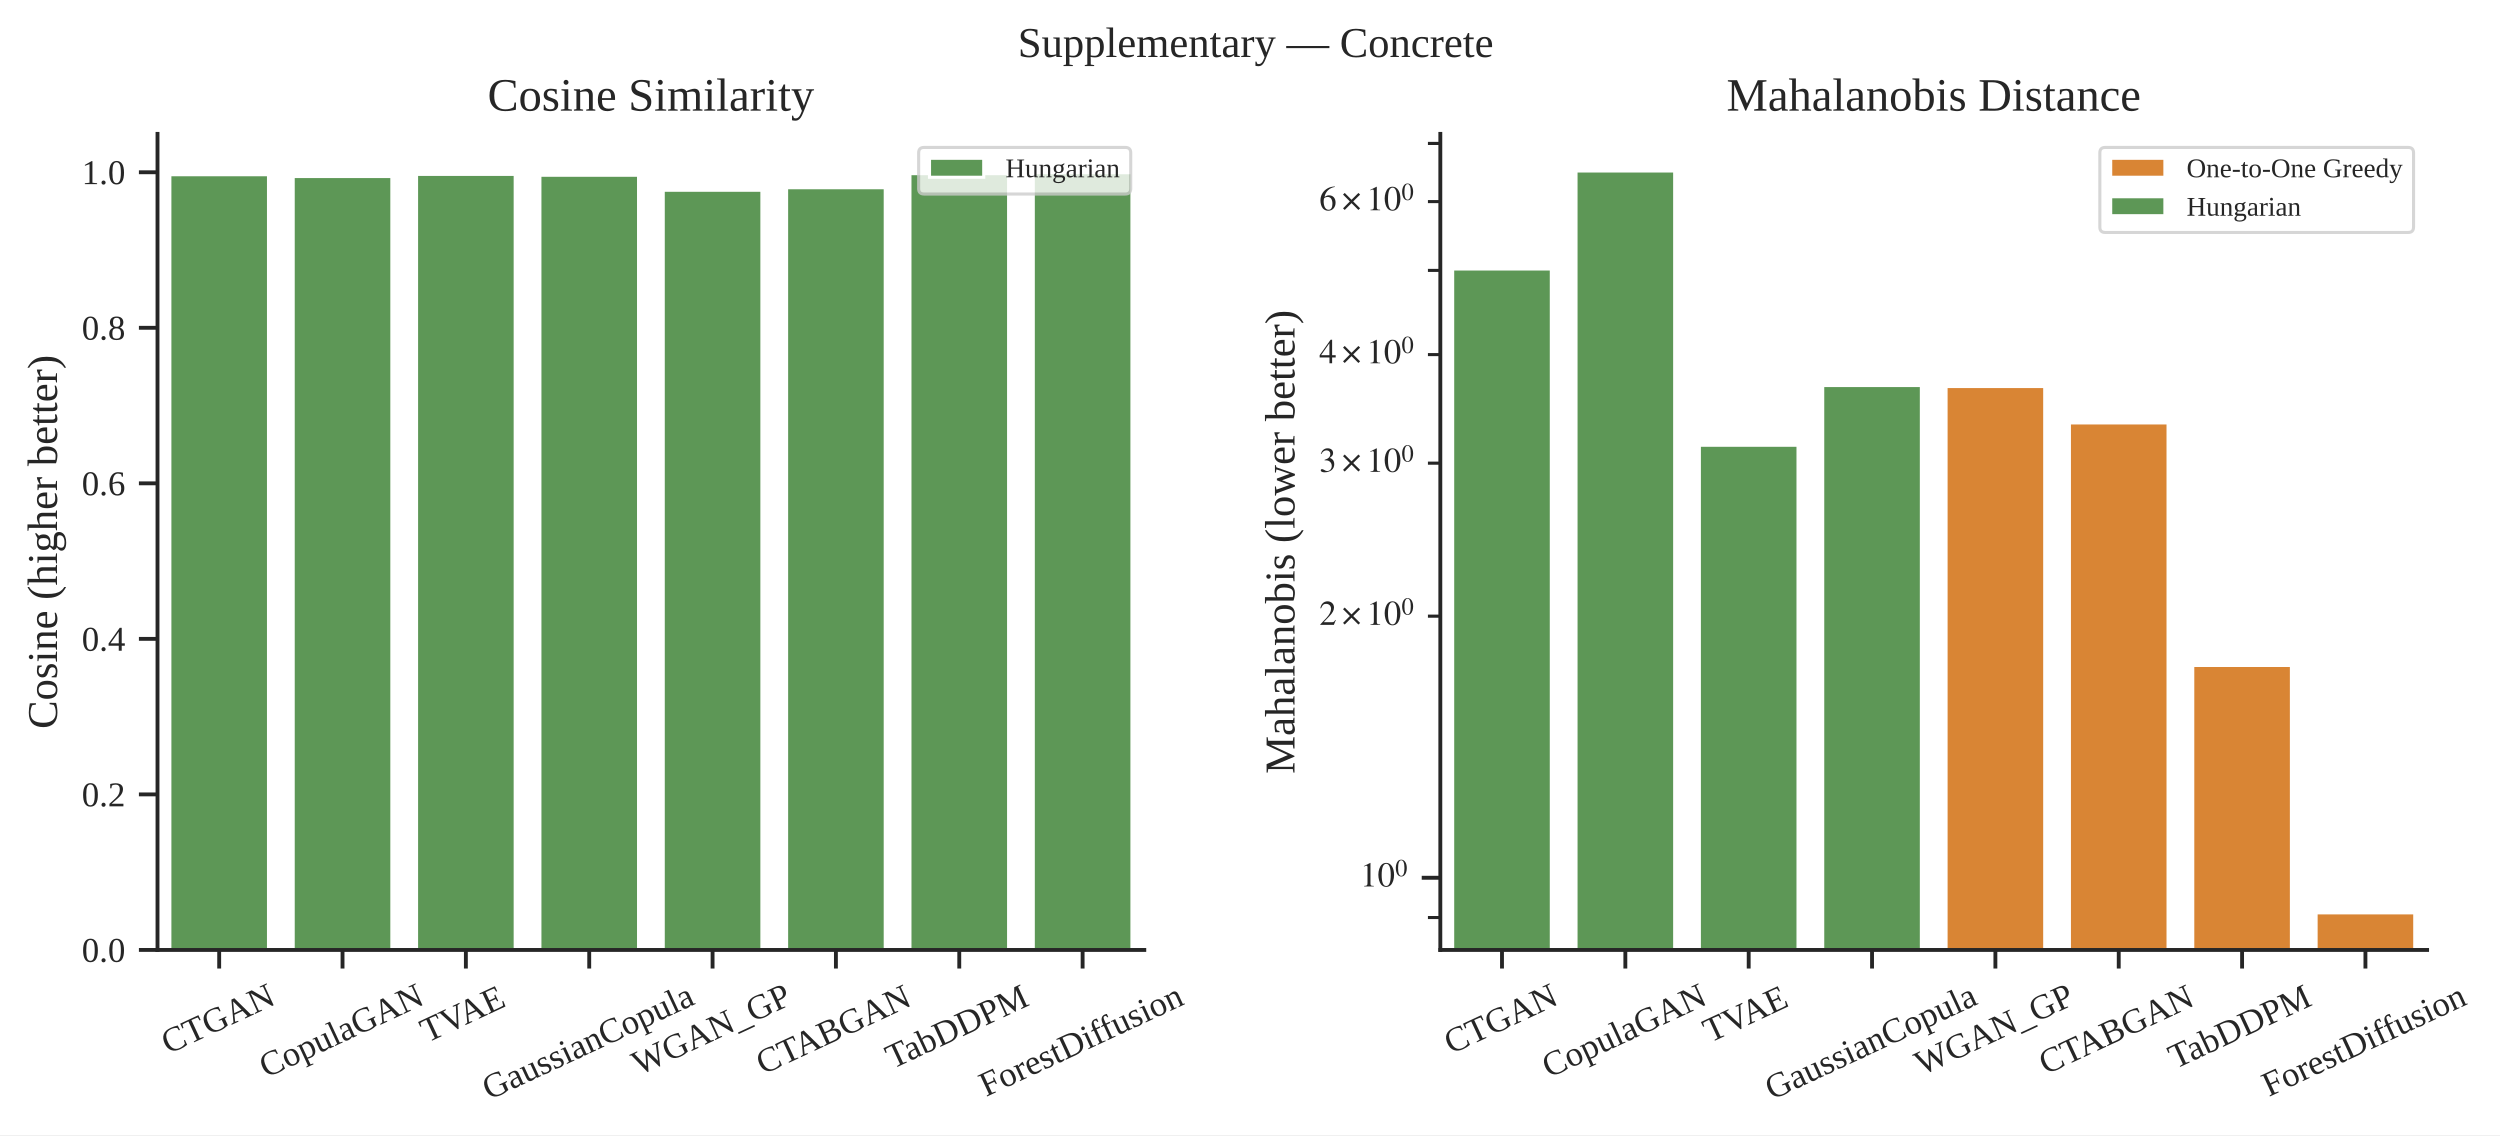
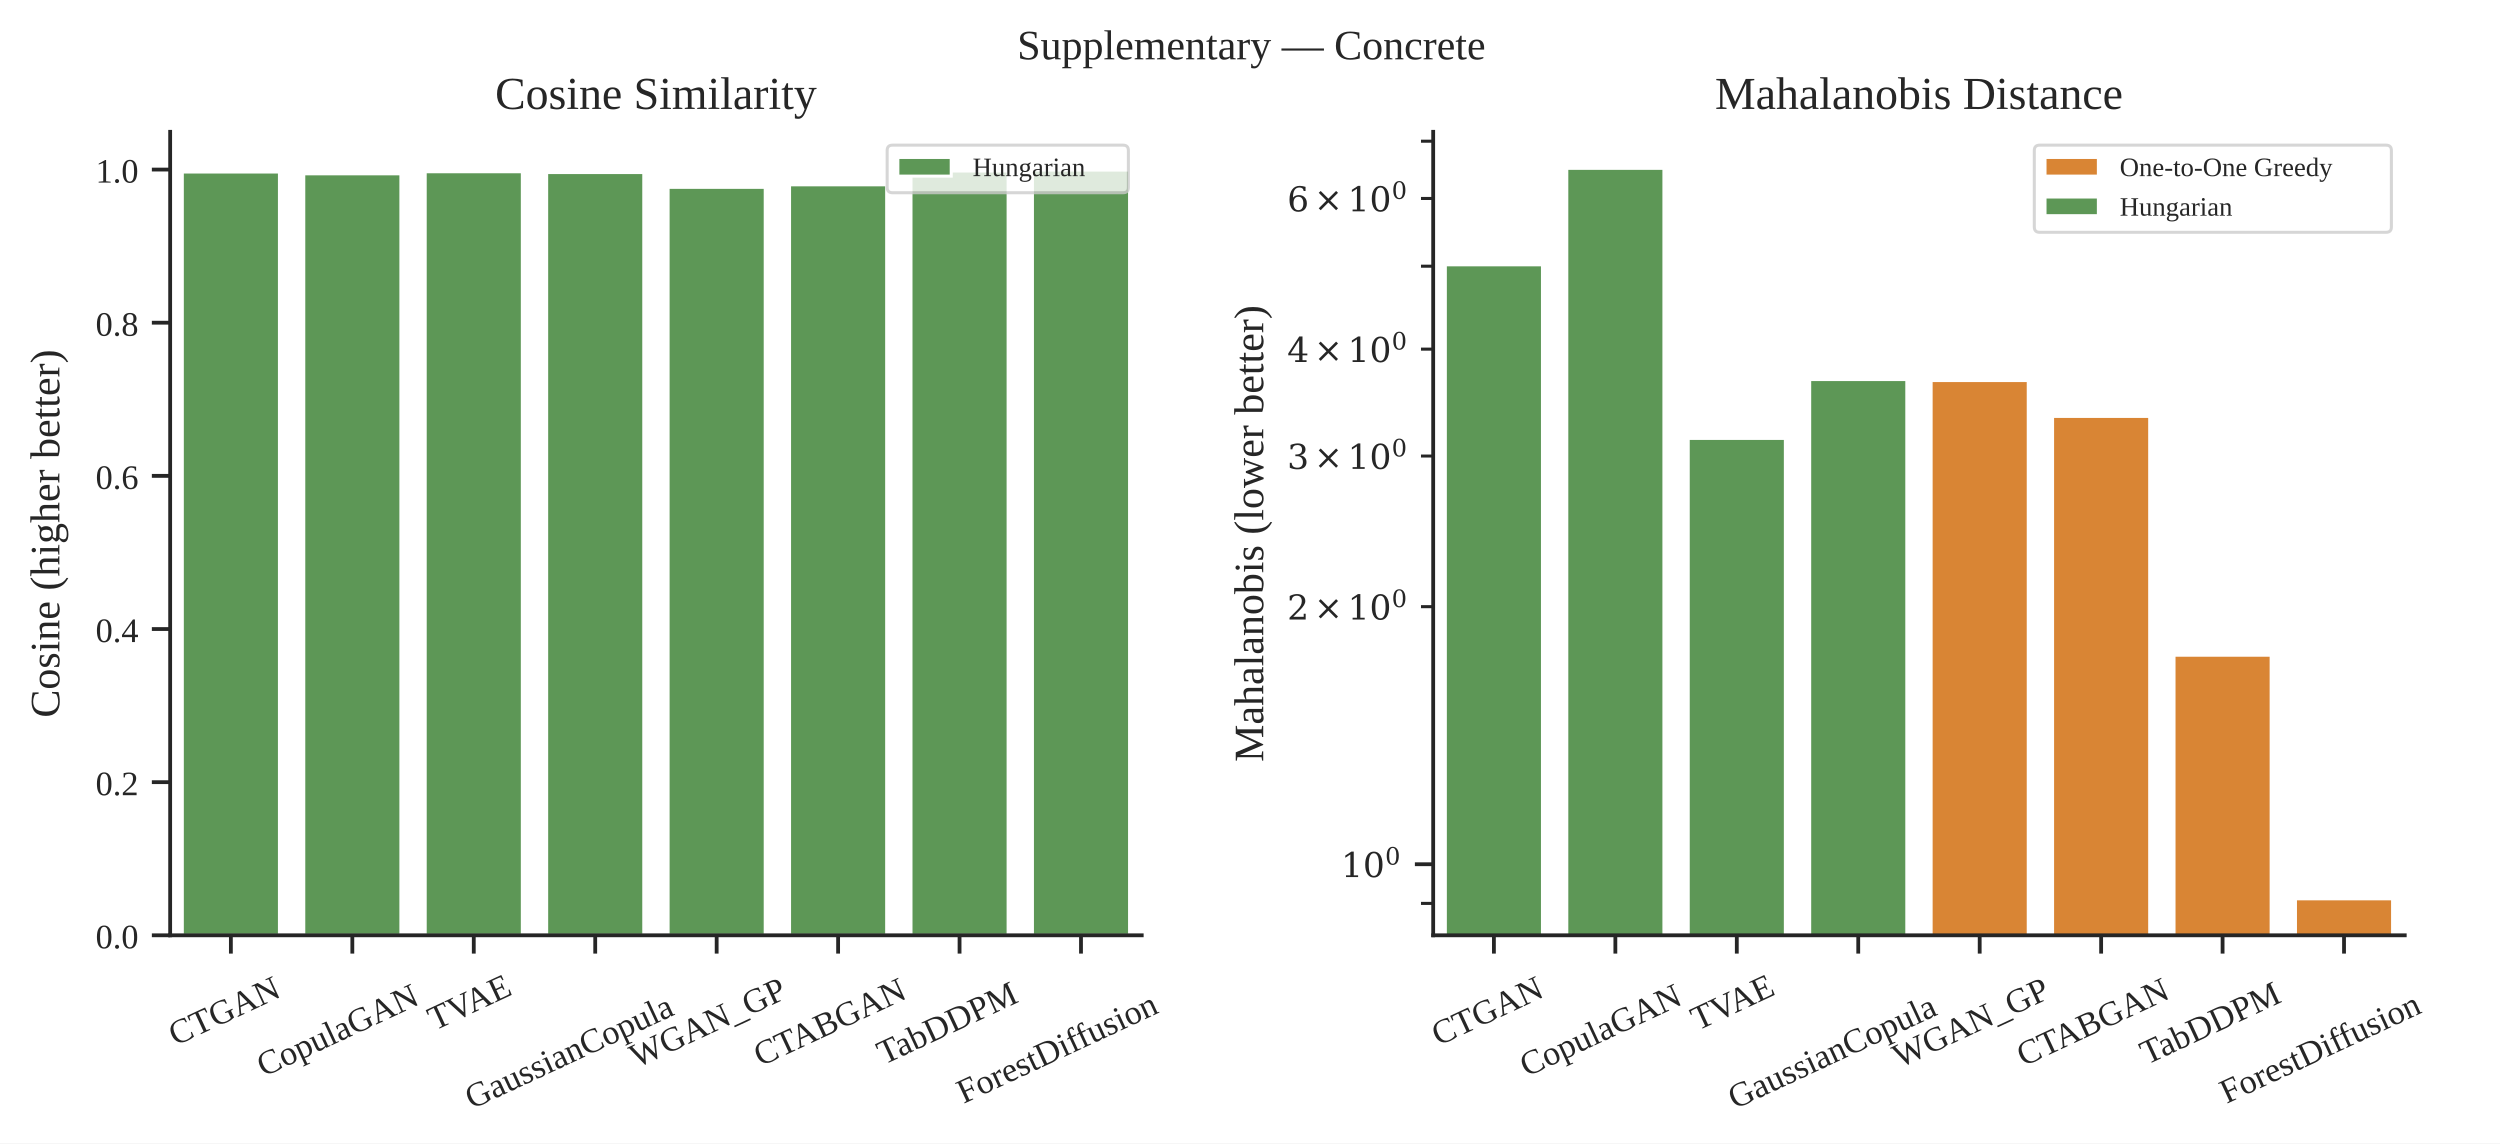
- <svg xmlns="http://www.w3.org/2000/svg" xmlns:xlink="http://www.w3.org/1999/xlink" width="645.379pt" height="293.007pt" viewBox="0 0 645.379 293.007" version="1.1">
+ <svg xmlns="http://www.w3.org/2000/svg" xmlns:xlink="http://www.w3.org/1999/xlink" width="655.49pt" height="299.789pt" viewBox="0 0 655.49 299.789" version="1.1">
  <defs>
    <style type="text/css">*{stroke-linejoin: round; stroke-linecap: butt}</style>
  </defs>
  <g id="figure_1">
    <g id="patch_1">
-       <path d="M 0 293.007  L 645.379 293.007  L 645.379 -0  L 0 -0  z " style="fill: #ffffff" />
+       <path d="M 0 299.789  L 655.49 299.789  L 655.49 0  L 0 0  z " style="fill: #ffffff" />
    </g>
    <g id="axes_1">
      <g id="patch_2">
-         <path d="M 40.66 245.232  L 295.399 245.232  L 295.399 34.56  L 40.66 34.56  z " style="fill: #ffffff" />
+         <path d="M 44.615 245.232  L 299.354 245.232  L 299.354 34.56  L 44.615 34.56  z " style="fill: #ffffff" />
      </g>
      <g id="matplotlib.axis_1">
        <g id="xtick_1">
          <g id="line2d_1">
            <defs>
-               <path id="m597c8a5cd5" d="M 0 0  L 0 4.8  " style="stroke: #262626" />
+               <path id="m0b97b35696" d="M 0 0  L 0 4.8  " style="stroke: #262626" />
            </defs>
            <g>
-               <use xlink:href="#m597c8a5cd5" x="56.582" y="245.232" style="fill: #262626; stroke: #262626" />
+               <use xlink:href="#m0b97b35696" x="60.536" y="245.232" style="fill: #262626; stroke: #262626" />
            </g>
          </g>
          <g id="text_1">
-             <text style="font-size: 9px; font-family: 'Times New Roman', 'Times', 'Nimbus Roman', 'Liberation Serif', 'DejaVu Serif', serif; fill: #262626" transform="translate(43.42141 272.2025) rotate(-25)">CTGAN</text>
+             <text style="font-size: 9px; font-family: 'Times New Roman', 'Times', 'Nimbus Roman', 'Liberation Serif', 'DejaVu Serif', serif; fill: #262626" transform="translate(45.97269 274.291) rotate(-25)">CTGAN</text>
          </g>
        </g>
        <g id="xtick_2">
          <g id="line2d_2">
            <g>
-               <use xlink:href="#m597c8a5cd5" x="88.424" y="245.232" style="fill: #262626; stroke: #262626" />
+               <use xlink:href="#m0b97b35696" x="92.379" y="245.232" style="fill: #262626; stroke: #262626" />
            </g>
          </g>
          <g id="text_2">
-             <text style="font-size: 9px; font-family: 'Times New Roman', 'Times', 'Nimbus Roman', 'Liberation Serif', 'DejaVu Serif', serif; fill: #262626" transform="translate(68.69314 278.3304) rotate(-25)">CopulaGAN</text>
+             <text style="font-size: 9px; font-family: 'Times New Roman', 'Times', 'Nimbus Roman', 'Liberation Serif', 'DejaVu Serif', serif; fill: #262626" transform="translate(69.10646 282.4128) rotate(-25)">CopulaGAN</text>
          </g>
        </g>
        <g id="xtick_3">
          <g id="line2d_3">
            <g>
-               <use xlink:href="#m597c8a5cd5" x="120.266" y="245.232" style="fill: #262626; stroke: #262626" />
+               <use xlink:href="#m0b97b35696" x="124.221" y="245.232" style="fill: #262626; stroke: #262626" />
            </g>
          </g>
          <g id="text_3">
-             <text style="font-size: 9px; font-family: 'Times New Roman', 'Times', 'Nimbus Roman', 'Liberation Serif', 'DejaVu Serif', serif; fill: #262626" transform="translate(110.2797 269.2429) rotate(-25)">TVAE</text>
+             <text style="font-size: 9px; font-family: 'Times New Roman', 'Times', 'Nimbus Roman', 'Liberation Serif', 'DejaVu Serif', serif; fill: #262626" transform="translate(113.9576 270.2806) rotate(-25)">TVAE</text>
          </g>
        </g>
        <g id="xtick_4">
          <g id="line2d_4">
            <g>
-               <use xlink:href="#m597c8a5cd5" x="152.109" y="245.232" style="fill: #262626; stroke: #262626" />
+               <use xlink:href="#m0b97b35696" x="156.064" y="245.232" style="fill: #262626; stroke: #262626" />
            </g>
          </g>
          <g id="text_4">
-             <text style="font-size: 9px; font-family: 'Times New Roman', 'Times', 'Nimbus Roman', 'Liberation Serif', 'DejaVu Serif', serif; fill: #262626" transform="translate(126.2597 284.0364) rotate(-25)">GaussianCopula</text>
+             <text style="font-size: 9px; font-family: 'Times New Roman', 'Times', 'Nimbus Roman', 'Liberation Serif', 'DejaVu Serif', serif; fill: #262626" transform="translate(123.6984 290.8929) rotate(-25)">GaussianCopula</text>
          </g>
        </g>
        <g id="xtick_5">
          <g id="line2d_5">
            <g>
-               <use xlink:href="#m597c8a5cd5" x="183.951" y="245.232" style="fill: #262626; stroke: #262626" />
+               <use xlink:href="#m0b97b35696" x="187.906" y="245.232" style="fill: #262626; stroke: #262626" />
            </g>
          </g>
          <g id="text_5">
-             <text style="font-size: 9px; font-family: 'Times New Roman', 'Times', 'Nimbus Roman', 'Liberation Serif', 'DejaVu Serif', serif; fill: #262626" transform="translate(164.9015 277.6951) rotate(-25)">WGAN_GP</text>
+             <text style="font-size: 9px; font-family: 'Times New Roman', 'Times', 'Nimbus Roman', 'Liberation Serif', 'DejaVu Serif', serif; fill: #262626" transform="translate(166.8636 280.1085) rotate(-25)">WGAN_GP</text>
          </g>
        </g>
        <g id="xtick_6">
          <g id="line2d_6">
            <g>
-               <use xlink:href="#m597c8a5cd5" x="215.793" y="245.232" style="fill: #262626; stroke: #262626" />
+               <use xlink:href="#m0b97b35696" x="219.748" y="245.232" style="fill: #262626; stroke: #262626" />
            </g>
          </g>
          <g id="text_6">
-             <text style="font-size: 9px; font-family: 'Times New Roman', 'Times', 'Nimbus Roman', 'Liberation Serif', 'DejaVu Serif', serif; fill: #262626" transform="translate(196.9682 277.4859) rotate(-25)">CTABGAN</text>
+             <text style="font-size: 9px; font-family: 'Times New Roman', 'Times', 'Nimbus Roman', 'Liberation Serif', 'DejaVu Serif', serif; fill: #262626" transform="translate(199.3902 279.695) rotate(-25)">CTABGAN</text>
          </g>
        </g>
        <g id="xtick_7">
          <g id="line2d_7">
            <g>
-               <use xlink:href="#m597c8a5cd5" x="247.636" y="245.232" style="fill: #262626; stroke: #262626" />
+               <use xlink:href="#m0b97b35696" x="251.591" y="245.232" style="fill: #262626; stroke: #262626" />
            </g>
          </g>
          <g id="text_7">
-             <text style="font-size: 9px; font-family: 'Times New Roman', 'Times', 'Nimbus Roman', 'Liberation Serif', 'DejaVu Serif', serif; fill: #262626" transform="translate(230.3974 276.0061) rotate(-25)">TabDDPM</text>
+             <text style="font-size: 9px; font-family: 'Times New Roman', 'Times', 'Nimbus Roman', 'Liberation Serif', 'DejaVu Serif', serif; fill: #262626" transform="translate(231.7341 279.2273) rotate(-25)">TabDDPM</text>
          </g>
        </g>
        <g id="xtick_8">
          <g id="line2d_8">
            <g>
-               <use xlink:href="#m597c8a5cd5" x="279.478" y="245.232" style="fill: #262626; stroke: #262626" />
+               <use xlink:href="#m0b97b35696" x="283.433" y="245.232" style="fill: #262626; stroke: #262626" />
            </g>
          </g>
          <g id="text_8">
-             <text style="font-size: 9px; font-family: 'Times New Roman', 'Times', 'Nimbus Roman', 'Liberation Serif', 'DejaVu Serif', serif; fill: #262626" transform="translate(254.5361 283.1907) rotate(-25)">ForestDiffusion</text>
+             <text style="font-size: 9px; font-family: 'Times New Roman', 'Times', 'Nimbus Roman', 'Liberation Serif', 'DejaVu Serif', serif; fill: #262626" transform="translate(252.6273 289.4387) rotate(-25)">ForestDiffusion</text>
          </g>
        </g>
      </g>
      <g id="matplotlib.axis_2">
        <g id="ytick_1">
          <g id="line2d_9">
            <defs>
-               <path id="m3ebaef8583" d="M 0 0  L -4.8 0  " style="stroke: #262626" />
+               <path id="m0319fa2498" d="M 0 0  L -4.8 0  " style="stroke: #262626" />
            </defs>
            <g>
-               <use xlink:href="#m3ebaef8583" x="40.66" y="245.232" style="fill: #262626; stroke: #262626" />
+               <use xlink:href="#m0319fa2498" x="44.615" y="245.232" style="fill: #262626; stroke: #262626" />
            </g>
          </g>
          <g id="text_9">
-             <text style="font-size: 9px; font-family: 'Times New Roman', 'Times', 'Nimbus Roman', 'Liberation Serif', 'DejaVu Serif', serif; text-anchor: end; fill: #262626" x="32.36" y="248.305" transform="rotate(-0 32.36031 248.3054)">0.0</text>
+             <text style="font-size: 9px; font-family: 'Times New Roman', 'Times', 'Nimbus Roman', 'Liberation Serif', 'DejaVu Serif', serif; text-anchor: end; fill: #262626" x="36.315" y="248.651" transform="rotate(-0 36.31516 248.6513)">0.0</text>
          </g>
        </g>
        <g id="ytick_2">
          <g id="line2d_10">
            <g>
-               <use xlink:href="#m3ebaef8583" x="40.66" y="205.079" style="fill: #262626; stroke: #262626" />
+               <use xlink:href="#m0319fa2498" x="44.615" y="205.079" style="fill: #262626; stroke: #262626" />
            </g>
          </g>
          <g id="text_10">
-             <text style="font-size: 9px; font-family: 'Times New Roman', 'Times', 'Nimbus Roman', 'Liberation Serif', 'DejaVu Serif', serif; text-anchor: end; fill: #262626" x="32.36" y="208.152" transform="rotate(-0 32.36031 208.1519)">0.2</text>
+             <text style="font-size: 9px; font-family: 'Times New Roman', 'Times', 'Nimbus Roman', 'Liberation Serif', 'DejaVu Serif', serif; text-anchor: end; fill: #262626" x="36.315" y="208.498" transform="rotate(-0 36.31516 208.4978)">0.2</text>
          </g>
        </g>
        <g id="ytick_3">
          <g id="line2d_11">
            <g>
-               <use xlink:href="#m3ebaef8583" x="40.66" y="164.925" style="fill: #262626; stroke: #262626" />
+               <use xlink:href="#m0319fa2498" x="44.615" y="164.925" style="fill: #262626; stroke: #262626" />
            </g>
          </g>
          <g id="text_11">
-             <text style="font-size: 9px; font-family: 'Times New Roman', 'Times', 'Nimbus Roman', 'Liberation Serif', 'DejaVu Serif', serif; text-anchor: end; fill: #262626" x="32.36" y="167.998" transform="rotate(-0 32.36031 167.9984)">0.4</text>
+             <text style="font-size: 9px; font-family: 'Times New Roman', 'Times', 'Nimbus Roman', 'Liberation Serif', 'DejaVu Serif', serif; text-anchor: end; fill: #262626" x="36.315" y="168.344" transform="rotate(-0 36.31516 168.3443)">0.4</text>
          </g>
        </g>
        <g id="ytick_4">
          <g id="line2d_12">
            <g>
-               <use xlink:href="#m3ebaef8583" x="40.66" y="124.772" style="fill: #262626; stroke: #262626" />
+               <use xlink:href="#m0319fa2498" x="44.615" y="124.772" style="fill: #262626; stroke: #262626" />
            </g>
          </g>
          <g id="text_12">
-             <text style="font-size: 9px; font-family: 'Times New Roman', 'Times', 'Nimbus Roman', 'Liberation Serif', 'DejaVu Serif', serif; text-anchor: end; fill: #262626" x="32.36" y="127.845" transform="rotate(-0 32.36031 127.8449)">0.6</text>
+             <text style="font-size: 9px; font-family: 'Times New Roman', 'Times', 'Nimbus Roman', 'Liberation Serif', 'DejaVu Serif', serif; text-anchor: end; fill: #262626" x="36.315" y="128.191" transform="rotate(-0 36.31516 128.1908)">0.6</text>
          </g>
        </g>
        <g id="ytick_5">
          <g id="line2d_13">
            <g>
-               <use xlink:href="#m3ebaef8583" x="40.66" y="84.618" style="fill: #262626; stroke: #262626" />
+               <use xlink:href="#m0319fa2498" x="44.615" y="84.618" style="fill: #262626; stroke: #262626" />
            </g>
          </g>
          <g id="text_13">
-             <text style="font-size: 9px; font-family: 'Times New Roman', 'Times', 'Nimbus Roman', 'Liberation Serif', 'DejaVu Serif', serif; text-anchor: end; fill: #262626" x="32.36" y="87.691" transform="rotate(-0 32.36031 87.69137)">0.8</text>
+             <text style="font-size: 9px; font-family: 'Times New Roman', 'Times', 'Nimbus Roman', 'Liberation Serif', 'DejaVu Serif', serif; text-anchor: end; fill: #262626" x="36.315" y="88.037" transform="rotate(-0 36.31516 88.03731)">0.8</text>
          </g>
        </g>
        <g id="ytick_6">
          <g id="line2d_14">
            <g>
-               <use xlink:href="#m3ebaef8583" x="40.66" y="44.465" style="fill: #262626; stroke: #262626" />
+               <use xlink:href="#m0319fa2498" x="44.615" y="44.465" style="fill: #262626; stroke: #262626" />
            </g>
          </g>
          <g id="text_14">
-             <text style="font-size: 9px; font-family: 'Times New Roman', 'Times', 'Nimbus Roman', 'Liberation Serif', 'DejaVu Serif', serif; text-anchor: end; fill: #262626" x="32.36" y="47.538" transform="rotate(-0 32.36031 47.53787)">1.0</text>
+             <text style="font-size: 9px; font-family: 'Times New Roman', 'Times', 'Nimbus Roman', 'Liberation Serif', 'DejaVu Serif', serif; text-anchor: end; fill: #262626" x="36.315" y="47.884" transform="rotate(-0 36.31516 47.88381)">1.0</text>
          </g>
        </g>
        <g id="text_15">
-           <text style="font-size: 11px; font-family: 'Times New Roman', 'Times', 'Nimbus Roman', 'Liberation Serif', 'DejaVu Serif', serif; text-anchor: middle; fill: #262626" x="14.713" y="139.896" transform="rotate(-90 14.71266 139.896)">Cosine (higher better)</text>
+           <text style="font-size: 11px; font-family: 'Times New Roman', 'Times', 'Nimbus Roman', 'Liberation Serif', 'DejaVu Serif', serif; text-anchor: middle; fill: #262626" x="15.558" y="139.896" transform="rotate(-90 15.55828 139.896)">Cosine (higher better)</text>
        </g>
      </g>
      <g id="patch_3">
-         <path d="M 43.845 245.232  L 69.318 245.232  L 69.318 45.097  L 43.845 45.097  z " clip-path="url(#p15f529d27d)" style="fill: #5d9756; stroke: #ffffff; stroke-width: 0.8; stroke-linejoin: miter" />
+         <path d="M 47.799 245.232  L 73.273 245.232  L 73.273 45.097  L 47.799 45.097  z " clip-path="url(#p4cf4320b00)" style="fill: #5d9756; stroke: #ffffff; stroke-width: 0.8; stroke-linejoin: miter" />
      </g>
      <g id="patch_4">
-         <path d="M 75.687 245.232  L 101.161 245.232  L 101.161 45.573  L 75.687 45.573  z " clip-path="url(#p15f529d27d)" style="fill: #5d9756; stroke: #ffffff; stroke-width: 0.8; stroke-linejoin: miter" />
+         <path d="M 79.642 245.232  L 105.116 245.232  L 105.116 45.573  L 79.642 45.573  z " clip-path="url(#p4cf4320b00)" style="fill: #5d9756; stroke: #ffffff; stroke-width: 0.8; stroke-linejoin: miter" />
      </g>
      <g id="patch_5">
-         <path d="M 107.529 245.232  L 133.003 245.232  L 133.003 45.023  L 107.529 45.023  z " clip-path="url(#p15f529d27d)" style="fill: #5d9756; stroke: #ffffff; stroke-width: 0.8; stroke-linejoin: miter" />
+         <path d="M 111.484 245.232  L 136.958 245.232  L 136.958 45.023  L 111.484 45.023  z " clip-path="url(#p4cf4320b00)" style="fill: #5d9756; stroke: #ffffff; stroke-width: 0.8; stroke-linejoin: miter" />
      </g>
      <g id="patch_6">
-         <path d="M 139.372 245.232  L 164.846 245.232  L 164.846 45.236  L 139.372 45.236  z " clip-path="url(#p15f529d27d)" style="fill: #5d9756; stroke: #ffffff; stroke-width: 0.8; stroke-linejoin: miter" />
+         <path d="M 143.327 245.232  L 168.8 245.232  L 168.8 45.236  L 143.327 45.236  z " clip-path="url(#p4cf4320b00)" style="fill: #5d9756; stroke: #ffffff; stroke-width: 0.8; stroke-linejoin: miter" />
      </g>
      <g id="patch_7">
-         <path d="M 171.214 245.232  L 196.688 245.232  L 196.688 49.115  L 171.214 49.115  z " clip-path="url(#p15f529d27d)" style="fill: #5d9756; stroke: #ffffff; stroke-width: 0.8; stroke-linejoin: miter" />
+         <path d="M 175.169 245.232  L 200.643 245.232  L 200.643 49.115  L 175.169 49.115  z " clip-path="url(#p4cf4320b00)" style="fill: #5d9756; stroke: #ffffff; stroke-width: 0.8; stroke-linejoin: miter" />
      </g>
      <g id="patch_8">
-         <path d="M 203.057 245.232  L 228.53 245.232  L 228.53 48.462  L 203.057 48.462  z " clip-path="url(#p15f529d27d)" style="fill: #5d9756; stroke: #ffffff; stroke-width: 0.8; stroke-linejoin: miter" />
+         <path d="M 207.011 245.232  L 232.485 245.232  L 232.485 48.462  L 207.011 48.462  z " clip-path="url(#p4cf4320b00)" style="fill: #5d9756; stroke: #ffffff; stroke-width: 0.8; stroke-linejoin: miter" />
      </g>
      <g id="patch_9">
-         <path d="M 234.899 245.232  L 260.373 245.232  L 260.373 44.828  L 234.899 44.828  z " clip-path="url(#p15f529d27d)" style="fill: #5d9756; stroke: #ffffff; stroke-width: 0.8; stroke-linejoin: miter" />
+         <path d="M 238.854 245.232  L 264.328 245.232  L 264.328 44.828  L 238.854 44.828  z " clip-path="url(#p4cf4320b00)" style="fill: #5d9756; stroke: #ffffff; stroke-width: 0.8; stroke-linejoin: miter" />
      </g>
      <g id="patch_10">
-         <path d="M 266.741 245.232  L 292.215 245.232  L 292.215 44.592  L 266.741 44.592  z " clip-path="url(#p15f529d27d)" style="fill: #5d9756; stroke: #ffffff; stroke-width: 0.8; stroke-linejoin: miter" />
+         <path d="M 270.696 245.232  L 296.17 245.232  L 296.17 44.592  L 270.696 44.592  z " clip-path="url(#p4cf4320b00)" style="fill: #5d9756; stroke: #ffffff; stroke-width: 0.8; stroke-linejoin: miter" />
      </g>
      <g id="patch_11">
-         <path d="M 56.582 245.232  L 56.582 245.232  L 56.582 245.232  L 56.582 245.232  z " clip-path="url(#p15f529d27d)" style="fill: #5d9756; stroke: #ffffff; stroke-width: 0.8; stroke-linejoin: miter" />
+         <path d="M 60.536 245.232  L 60.536 245.232  L 60.536 245.232  L 60.536 245.232  z " clip-path="url(#p4cf4320b00)" style="fill: #5d9756; stroke: #ffffff; stroke-width: 0.8; stroke-linejoin: miter" />
      </g>
      <g id="line2d_15">
-         <path clip-path="url(#p15f529d27d)" style="fill: none; stroke: #424242; stroke-width: 1.8; stroke-linecap: round" />
+         <path clip-path="url(#p4cf4320b00)" style="fill: none; stroke: #424242; stroke-width: 1.8; stroke-linecap: round" />
      </g>
      <g id="line2d_16">
-         <path clip-path="url(#p15f529d27d)" style="fill: none; stroke: #424242; stroke-width: 1.8; stroke-linecap: round" />
+         <path clip-path="url(#p4cf4320b00)" style="fill: none; stroke: #424242; stroke-width: 1.8; stroke-linecap: round" />
      </g>
      <g id="line2d_17">
-         <path clip-path="url(#p15f529d27d)" style="fill: none; stroke: #424242; stroke-width: 1.8; stroke-linecap: round" />
+         <path clip-path="url(#p4cf4320b00)" style="fill: none; stroke: #424242; stroke-width: 1.8; stroke-linecap: round" />
      </g>
      <g id="line2d_18">
-         <path clip-path="url(#p15f529d27d)" style="fill: none; stroke: #424242; stroke-width: 1.8; stroke-linecap: round" />
+         <path clip-path="url(#p4cf4320b00)" style="fill: none; stroke: #424242; stroke-width: 1.8; stroke-linecap: round" />
      </g>
      <g id="line2d_19">
-         <path clip-path="url(#p15f529d27d)" style="fill: none; stroke: #424242; stroke-width: 1.8; stroke-linecap: round" />
+         <path clip-path="url(#p4cf4320b00)" style="fill: none; stroke: #424242; stroke-width: 1.8; stroke-linecap: round" />
      </g>
      <g id="line2d_20">
-         <path clip-path="url(#p15f529d27d)" style="fill: none; stroke: #424242; stroke-width: 1.8; stroke-linecap: round" />
+         <path clip-path="url(#p4cf4320b00)" style="fill: none; stroke: #424242; stroke-width: 1.8; stroke-linecap: round" />
      </g>
      <g id="line2d_21">
-         <path clip-path="url(#p15f529d27d)" style="fill: none; stroke: #424242; stroke-width: 1.8; stroke-linecap: round" />
+         <path clip-path="url(#p4cf4320b00)" style="fill: none; stroke: #424242; stroke-width: 1.8; stroke-linecap: round" />
      </g>
      <g id="line2d_22">
-         <path clip-path="url(#p15f529d27d)" style="fill: none; stroke: #424242; stroke-width: 1.8; stroke-linecap: round" />
+         <path clip-path="url(#p4cf4320b00)" style="fill: none; stroke: #424242; stroke-width: 1.8; stroke-linecap: round" />
      </g>
      <g id="patch_12">
-         <path d="M 40.66 245.232  L 40.66 34.56  " style="fill: none; stroke: #262626; stroke-linejoin: miter; stroke-linecap: square" />
+         <path d="M 44.615 245.232  L 44.615 34.56  " style="fill: none; stroke: #262626; stroke-linejoin: miter; stroke-linecap: square" />
      </g>
      <g id="patch_13">
-         <path d="M 40.66 245.232  L 295.399 245.232  " style="fill: none; stroke: #262626; stroke-linejoin: miter; stroke-linecap: square" />
+         <path d="M 44.615 245.232  L 299.354 245.232  " style="fill: none; stroke: #262626; stroke-linejoin: miter; stroke-linecap: square" />
      </g>
      <g id="text_16">
-         <text style="font-size: 12px; font-family: 'Times New Roman', 'Times', 'Nimbus Roman', 'Liberation Serif', 'DejaVu Serif', serif; text-anchor: middle; fill: #262626" x="168.03" y="28.56" transform="rotate(-0 168.0299 28.56)">Cosine Similarity</text>
+         <text style="font-size: 12px; font-family: 'Times New Roman', 'Times', 'Nimbus Roman', 'Liberation Serif', 'DejaVu Serif', serif; text-anchor: middle; fill: #262626" x="171.985" y="28.56" transform="rotate(-0 171.9847 28.56)">Cosine Similarity</text>
      </g>
      <g id="legend_1">
        <g id="patch_14">
-           <path d="M 238.552 50.086  L 290.499 50.086  Q 291.899 50.086 291.899 48.686  L 291.899 39.46  Q 291.899 38.06 290.499 38.06  L 238.552 38.06  Q 237.152 38.06 237.152 39.46  L 237.152 48.686  Q 237.152 50.086 238.552 50.086  z " style="fill: #ffffff; opacity: 0.8; stroke: #cccccc; stroke-width: 0.8; stroke-linejoin: miter" />
+           <path d="M 234.011 50.534  L 294.454 50.534  Q 295.854 50.534 295.854 49.134  L 295.854 39.46  Q 295.854 38.06 294.454 38.06  L 234.011 38.06  Q 232.611 38.06 232.611 39.46  L 232.611 49.134  Q 232.611 50.534 234.011 50.534  z " style="fill: #ffffff; opacity: 0.8; stroke: #cccccc; stroke-width: 0.8; stroke-linejoin: miter" />
        </g>
        <g id="patch_15">
-           <path d="M 239.952 45.76  L 253.952 45.76  L 253.952 40.86  L 239.952 40.86  z " style="fill: #5d9756; stroke: #ffffff; stroke-width: 0.8; stroke-linejoin: miter" />
+           <path d="M 235.411 46.179  L 249.411 46.179  L 249.411 41.279  L 235.411 41.279  z " style="fill: #5d9756; stroke: #ffffff; stroke-width: 0.8; stroke-linejoin: miter" />
        </g>
        <g id="text_17">
-           <text style="font-size: 7px; font-family: 'Times New Roman', 'Times', 'Nimbus Roman', 'Liberation Serif', 'DejaVu Serif', serif; text-anchor: start; fill: #262626" x="259.552" y="45.76" transform="rotate(-0 259.5518 45.76)">Hungarian</text>
+           <text style="font-size: 7px; font-family: 'Times New Roman', 'Times', 'Nimbus Roman', 'Liberation Serif', 'DejaVu Serif', serif; text-anchor: start; fill: #262626" x="255.011" y="46.179" transform="rotate(-0 255.0115 46.17891)">Hungarian</text>
        </g>
      </g>
    </g>
    <g id="axes_2">
      <g id="patch_16">
-         <path d="M 371.821 245.232  L 626.56 245.232  L 626.56 34.56  L 371.821 34.56  z " style="fill: #ffffff" />
+         <path d="M 375.776 245.232  L 630.515 245.232  L 630.515 34.56  L 375.776 34.56  z " style="fill: #ffffff" />
      </g>
      <g id="matplotlib.axis_3">
        <g id="xtick_9">
          <g id="line2d_23">
            <g>
-               <use xlink:href="#m597c8a5cd5" x="387.742" y="245.232" style="fill: #262626; stroke: #262626" />
+               <use xlink:href="#m0b97b35696" x="391.697" y="245.232" style="fill: #262626; stroke: #262626" />
            </g>
          </g>
          <g id="text_18">
-             <text style="font-size: 9px; font-family: 'Times New Roman', 'Times', 'Nimbus Roman', 'Liberation Serif', 'DejaVu Serif', serif; fill: #262626" transform="translate(374.5823 272.2025) rotate(-25)">CTGAN</text>
+             <text style="font-size: 9px; font-family: 'Times New Roman', 'Times', 'Nimbus Roman', 'Liberation Serif', 'DejaVu Serif', serif; fill: #262626" transform="translate(377.1336 274.291) rotate(-25)">CTGAN</text>
          </g>
        </g>
        <g id="xtick_10">
          <g id="line2d_24">
            <g>
-               <use xlink:href="#m597c8a5cd5" x="419.585" y="245.232" style="fill: #262626; stroke: #262626" />
+               <use xlink:href="#m0b97b35696" x="423.54" y="245.232" style="fill: #262626; stroke: #262626" />
            </g>
          </g>
          <g id="text_19">
-             <text style="font-size: 9px; font-family: 'Times New Roman', 'Times', 'Nimbus Roman', 'Liberation Serif', 'DejaVu Serif', serif; fill: #262626" transform="translate(399.854 278.3304) rotate(-25)">CopulaGAN</text>
+             <text style="font-size: 9px; font-family: 'Times New Roman', 'Times', 'Nimbus Roman', 'Liberation Serif', 'DejaVu Serif', serif; fill: #262626" transform="translate(400.2673 282.4128) rotate(-25)">CopulaGAN</text>
          </g>
        </g>
        <g id="xtick_11">
          <g id="line2d_25">
            <g>
-               <use xlink:href="#m597c8a5cd5" x="451.427" y="245.232" style="fill: #262626; stroke: #262626" />
+               <use xlink:href="#m0b97b35696" x="455.382" y="245.232" style="fill: #262626; stroke: #262626" />
            </g>
          </g>
          <g id="text_20">
-             <text style="font-size: 9px; font-family: 'Times New Roman', 'Times', 'Nimbus Roman', 'Liberation Serif', 'DejaVu Serif', serif; fill: #262626" transform="translate(441.4406 269.2429) rotate(-25)">TVAE</text>
+             <text style="font-size: 9px; font-family: 'Times New Roman', 'Times', 'Nimbus Roman', 'Liberation Serif', 'DejaVu Serif', serif; fill: #262626" transform="translate(445.1185 270.2806) rotate(-25)">TVAE</text>
          </g>
        </g>
        <g id="xtick_12">
          <g id="line2d_26">
            <g>
-               <use xlink:href="#m597c8a5cd5" x="483.27" y="245.232" style="fill: #262626; stroke: #262626" />
+               <use xlink:href="#m0b97b35696" x="487.224" y="245.232" style="fill: #262626; stroke: #262626" />
            </g>
          </g>
          <g id="text_21">
-             <text style="font-size: 9px; font-family: 'Times New Roman', 'Times', 'Nimbus Roman', 'Liberation Serif', 'DejaVu Serif', serif; fill: #262626" transform="translate(457.4206 284.0364) rotate(-25)">GaussianCopula</text>
+             <text style="font-size: 9px; font-family: 'Times New Roman', 'Times', 'Nimbus Roman', 'Liberation Serif', 'DejaVu Serif', serif; fill: #262626" transform="translate(454.8592 290.8929) rotate(-25)">GaussianCopula</text>
          </g>
        </g>
        <g id="xtick_13">
          <g id="line2d_27">
            <g>
-               <use xlink:href="#m597c8a5cd5" x="515.112" y="245.232" style="fill: #262626; stroke: #262626" />
+               <use xlink:href="#m0b97b35696" x="519.067" y="245.232" style="fill: #262626; stroke: #262626" />
            </g>
          </g>
          <g id="text_22">
-             <text style="font-size: 9px; font-family: 'Times New Roman', 'Times', 'Nimbus Roman', 'Liberation Serif', 'DejaVu Serif', serif; fill: #262626" transform="translate(496.0624 277.6951) rotate(-25)">WGAN_GP</text>
+             <text style="font-size: 9px; font-family: 'Times New Roman', 'Times', 'Nimbus Roman', 'Liberation Serif', 'DejaVu Serif', serif; fill: #262626" transform="translate(498.0244 280.1085) rotate(-25)">WGAN_GP</text>
          </g>
        </g>
        <g id="xtick_14">
          <g id="line2d_28">
            <g>
-               <use xlink:href="#m597c8a5cd5" x="546.954" y="245.232" style="fill: #262626; stroke: #262626" />
+               <use xlink:href="#m0b97b35696" x="550.909" y="245.232" style="fill: #262626; stroke: #262626" />
            </g>
          </g>
          <g id="text_23">
-             <text style="font-size: 9px; font-family: 'Times New Roman', 'Times', 'Nimbus Roman', 'Liberation Serif', 'DejaVu Serif', serif; fill: #262626" transform="translate(528.1291 277.4859) rotate(-25)">CTABGAN</text>
+             <text style="font-size: 9px; font-family: 'Times New Roman', 'Times', 'Nimbus Roman', 'Liberation Serif', 'DejaVu Serif', serif; fill: #262626" transform="translate(530.551 279.695) rotate(-25)">CTABGAN</text>
          </g>
        </g>
        <g id="xtick_15">
          <g id="line2d_29">
            <g>
-               <use xlink:href="#m597c8a5cd5" x="578.797" y="245.232" style="fill: #262626; stroke: #262626" />
+               <use xlink:href="#m0b97b35696" x="582.752" y="245.232" style="fill: #262626; stroke: #262626" />
            </g>
          </g>
          <g id="text_24">
-             <text style="font-size: 9px; font-family: 'Times New Roman', 'Times', 'Nimbus Roman', 'Liberation Serif', 'DejaVu Serif', serif; fill: #262626" transform="translate(561.5582 276.0061) rotate(-25)">TabDDPM</text>
+             <text style="font-size: 9px; font-family: 'Times New Roman', 'Times', 'Nimbus Roman', 'Liberation Serif', 'DejaVu Serif', serif; fill: #262626" transform="translate(562.8949 279.2273) rotate(-25)">TabDDPM</text>
          </g>
        </g>
        <g id="xtick_16">
          <g id="line2d_30">
            <g>
-               <use xlink:href="#m597c8a5cd5" x="610.639" y="245.232" style="fill: #262626; stroke: #262626" />
+               <use xlink:href="#m0b97b35696" x="614.594" y="245.232" style="fill: #262626; stroke: #262626" />
            </g>
          </g>
          <g id="text_25">
-             <text style="font-size: 9px; font-family: 'Times New Roman', 'Times', 'Nimbus Roman', 'Liberation Serif', 'DejaVu Serif', serif; fill: #262626" transform="translate(585.6969 283.1907) rotate(-25)">ForestDiffusion</text>
+             <text style="font-size: 9px; font-family: 'Times New Roman', 'Times', 'Nimbus Roman', 'Liberation Serif', 'DejaVu Serif', serif; fill: #262626" transform="translate(583.7881 289.4387) rotate(-25)">ForestDiffusion</text>
          </g>
        </g>
      </g>
      <g id="matplotlib.axis_4">
        <g id="ytick_7">
          <g id="line2d_31">
            <g>
-               <use xlink:href="#m3ebaef8583" x="371.821" y="226.597" style="fill: #262626; stroke: #262626" />
+               <use xlink:href="#m0319fa2498" x="375.776" y="226.597" style="fill: #262626; stroke: #262626" />
            </g>
          </g>
          <g id="text_26">
-             <g style="fill: #262626" transform="translate(351.1012 229.6699)">
+             <g style="fill: #262626" transform="translate(351.636 230.0158)">
              <text>
-                 <tspan x="0" y="-0.836" style="font-size: 9px; font-family: 'Nimbus Roman'; fill: #262626">1</tspan>
-                 <tspan x="4.5" y="-0.836" style="font-size: 9px; font-family: 'Nimbus Roman'; fill: #262626">0</tspan>
-                 <tspan x="9.066" y="-3.494" style="font-size: 6.3px; font-family: 'Nimbus Roman'; fill: #262626">0</tspan>
+                 <tspan x="0" y="-0.048" style="font-size: 9px; font-family: 'DejaVu Serif'; fill: #262626">1</tspan>
+                 <tspan x="5.726" y="-0.048" style="font-size: 9px; font-family: 'DejaVu Serif'; fill: #262626">0</tspan>
+                 <tspan x="11.534" y="-3.319" style="font-size: 6.3px; font-family: 'DejaVu Serif'; fill: #262626">0</tspan>
              </text>
            </g>
          </g>
        </g>
        <g id="ytick_8">
          <g id="line2d_32">
            <defs>
-               <path id="m5a08a1ebfc" d="M 0 0  L -3.2 0  " style="stroke: #262626; stroke-width: 0.8" />
+               <path id="md43a0b066b" d="M 0 0  L -3.2 0  " style="stroke: #262626; stroke-width: 0.8" />
            </defs>
            <g>
-               <use xlink:href="#m5a08a1ebfc" x="371.821" y="236.861" style="fill: #262626; stroke: #262626; stroke-width: 0.8" />
+               <use xlink:href="#md43a0b066b" x="375.776" y="236.861" style="fill: #262626; stroke: #262626; stroke-width: 0.8" />
            </g>
          </g>
        </g>
        <g id="ytick_9">
          <g id="line2d_33">
            <g>
-               <use xlink:href="#m5a08a1ebfc" x="371.821" y="159.069" style="fill: #262626; stroke: #262626; stroke-width: 0.8" />
+               <use xlink:href="#md43a0b066b" x="375.776" y="159.069" style="fill: #262626; stroke: #262626; stroke-width: 0.8" />
            </g>
          </g>
          <g id="text_27">
-             <g style="fill: #262626" transform="translate(340.5612 162.1428)">
+             <g style="fill: #262626" transform="translate(337.496 162.4887)">
              <text>
-                 <tspan x="0" y="-0.836" style="font-size: 9px; font-family: 'Nimbus Roman'; fill: #262626">2</tspan>
-                 <tspan x="5.8" y="-0.836" style="font-size: 9px; font-family: 'Nimbus Roman'; fill: #262626">×</tspan>
-                 <tspan x="12.175" y="-0.836" style="font-size: 9px; font-family: 'Nimbus Roman'; fill: #262626">1</tspan>
-                 <tspan x="16.675" y="-0.836" style="font-size: 9px; font-family: 'Nimbus Roman'; fill: #262626">0</tspan>
-                 <tspan x="21.242" y="-3.494" style="font-size: 6.3px; font-family: 'Nimbus Roman'; fill: #262626">0</tspan>
+                 <tspan x="0" y="-0.048" style="font-size: 9px; font-family: 'DejaVu Serif'; fill: #262626">2</tspan>
+                 <tspan x="7.026" y="-0.048" style="font-size: 9px; font-family: 'DejaVu Serif'; fill: #262626">×</tspan>
+                 <tspan x="15.866" y="-0.048" style="font-size: 9px; font-family: 'DejaVu Serif'; fill: #262626">1</tspan>
+                 <tspan x="21.592" y="-0.048" style="font-size: 9px; font-family: 'DejaVu Serif'; fill: #262626">0</tspan>
+                 <tspan x="27.4" y="-3.319" style="font-size: 6.3px; font-family: 'DejaVu Serif'; fill: #262626">0</tspan>
              </text>
            </g>
          </g>
        </g>
        <g id="ytick_10">
          <g id="line2d_34">
            <g>
-               <use xlink:href="#m5a08a1ebfc" x="371.821" y="119.569" style="fill: #262626; stroke: #262626; stroke-width: 0.8" />
+               <use xlink:href="#md43a0b066b" x="375.776" y="119.569" style="fill: #262626; stroke: #262626; stroke-width: 0.8" />
            </g>
          </g>
          <g id="text_28">
-             <g style="fill: #262626" transform="translate(340.5612 122.642)">
+             <g style="fill: #262626" transform="translate(337.496 122.9879)">
              <text>
-                 <tspan x="0" y="-0.836" style="font-size: 9px; font-family: 'Nimbus Roman'; fill: #262626">3</tspan>
-                 <tspan x="5.8" y="-0.836" style="font-size: 9px; font-family: 'Nimbus Roman'; fill: #262626">×</tspan>
-                 <tspan x="12.175" y="-0.836" style="font-size: 9px; font-family: 'Nimbus Roman'; fill: #262626">1</tspan>
-                 <tspan x="16.675" y="-0.836" style="font-size: 9px; font-family: 'Nimbus Roman'; fill: #262626">0</tspan>
-                 <tspan x="21.242" y="-3.494" style="font-size: 6.3px; font-family: 'Nimbus Roman'; fill: #262626">0</tspan>
+                 <tspan x="0" y="-0.048" style="font-size: 9px; font-family: 'DejaVu Serif'; fill: #262626">3</tspan>
+                 <tspan x="7.026" y="-0.048" style="font-size: 9px; font-family: 'DejaVu Serif'; fill: #262626">×</tspan>
+                 <tspan x="15.866" y="-0.048" style="font-size: 9px; font-family: 'DejaVu Serif'; fill: #262626">1</tspan>
+                 <tspan x="21.592" y="-0.048" style="font-size: 9px; font-family: 'DejaVu Serif'; fill: #262626">0</tspan>
+                 <tspan x="27.4" y="-3.319" style="font-size: 6.3px; font-family: 'DejaVu Serif'; fill: #262626">0</tspan>
              </text>
            </g>
          </g>
        </g>
        <g id="ytick_11">
          <g id="line2d_35">
            <g>
-               <use xlink:href="#m5a08a1ebfc" x="371.821" y="91.542" style="fill: #262626; stroke: #262626; stroke-width: 0.8" />
+               <use xlink:href="#md43a0b066b" x="375.776" y="91.542" style="fill: #262626; stroke: #262626; stroke-width: 0.8" />
            </g>
          </g>
          <g id="text_29">
-             <g style="fill: #262626" transform="translate(340.5612 94.61569)">
+             <g style="fill: #262626" transform="translate(337.496 94.96162)">
              <text>
-                 <tspan x="0" y="-0.836" style="font-size: 9px; font-family: 'Nimbus Roman'; fill: #262626">4</tspan>
-                 <tspan x="5.8" y="-0.836" style="font-size: 9px; font-family: 'Nimbus Roman'; fill: #262626">×</tspan>
-                 <tspan x="12.175" y="-0.836" style="font-size: 9px; font-family: 'Nimbus Roman'; fill: #262626">1</tspan>
-                 <tspan x="16.675" y="-0.836" style="font-size: 9px; font-family: 'Nimbus Roman'; fill: #262626">0</tspan>
-                 <tspan x="21.242" y="-3.494" style="font-size: 6.3px; font-family: 'Nimbus Roman'; fill: #262626">0</tspan>
+                 <tspan x="0" y="-0.048" style="font-size: 9px; font-family: 'DejaVu Serif'; fill: #262626">4</tspan>
+                 <tspan x="7.026" y="-0.048" style="font-size: 9px; font-family: 'DejaVu Serif'; fill: #262626">×</tspan>
+                 <tspan x="15.866" y="-0.048" style="font-size: 9px; font-family: 'DejaVu Serif'; fill: #262626">1</tspan>
+                 <tspan x="21.592" y="-0.048" style="font-size: 9px; font-family: 'DejaVu Serif'; fill: #262626">0</tspan>
+                 <tspan x="27.4" y="-3.319" style="font-size: 6.3px; font-family: 'DejaVu Serif'; fill: #262626">0</tspan>
              </text>
            </g>
          </g>
        </g>
        <g id="ytick_12">
          <g id="line2d_36">
            <g>
-               <use xlink:href="#m5a08a1ebfc" x="371.821" y="69.803" style="fill: #262626; stroke: #262626; stroke-width: 0.8" />
+               <use xlink:href="#md43a0b066b" x="375.776" y="69.803" style="fill: #262626; stroke: #262626; stroke-width: 0.8" />
            </g>
          </g>
        </g>
        <g id="ytick_13">
          <g id="line2d_37">
            <g>
-               <use xlink:href="#m5a08a1ebfc" x="371.821" y="52.042" style="fill: #262626; stroke: #262626; stroke-width: 0.8" />
+               <use xlink:href="#md43a0b066b" x="375.776" y="52.042" style="fill: #262626; stroke: #262626; stroke-width: 0.8" />
            </g>
          </g>
          <g id="text_30">
-             <g style="fill: #262626" transform="translate(340.5612 55.11486)">
+             <g style="fill: #262626" transform="translate(337.496 55.4608)">
              <text>
-                 <tspan x="0" y="-0.836" style="font-size: 9px; font-family: 'Nimbus Roman'; fill: #262626">6</tspan>
-                 <tspan x="5.8" y="-0.836" style="font-size: 9px; font-family: 'Nimbus Roman'; fill: #262626">×</tspan>
-                 <tspan x="12.175" y="-0.836" style="font-size: 9px; font-family: 'Nimbus Roman'; fill: #262626">1</tspan>
-                 <tspan x="16.675" y="-0.836" style="font-size: 9px; font-family: 'Nimbus Roman'; fill: #262626">0</tspan>
-                 <tspan x="21.242" y="-3.494" style="font-size: 6.3px; font-family: 'Nimbus Roman'; fill: #262626">0</tspan>
+                 <tspan x="0" y="-0.048" style="font-size: 9px; font-family: 'DejaVu Serif'; fill: #262626">6</tspan>
+                 <tspan x="7.026" y="-0.048" style="font-size: 9px; font-family: 'DejaVu Serif'; fill: #262626">×</tspan>
+                 <tspan x="15.866" y="-0.048" style="font-size: 9px; font-family: 'DejaVu Serif'; fill: #262626">1</tspan>
+                 <tspan x="21.592" y="-0.048" style="font-size: 9px; font-family: 'DejaVu Serif'; fill: #262626">0</tspan>
+                 <tspan x="27.4" y="-3.319" style="font-size: 6.3px; font-family: 'DejaVu Serif'; fill: #262626">0</tspan>
              </text>
            </g>
          </g>
        </g>
        <g id="ytick_14">
          <g id="line2d_38">
            <g>
-               <use xlink:href="#m5a08a1ebfc" x="371.821" y="37.024" style="fill: #262626; stroke: #262626; stroke-width: 0.8" />
+               <use xlink:href="#md43a0b066b" x="375.776" y="37.024" style="fill: #262626; stroke: #262626; stroke-width: 0.8" />
            </g>
          </g>
        </g>
        <g id="text_31">
-           <text style="font-size: 11px; font-family: 'Times New Roman', 'Times', 'Nimbus Roman', 'Liberation Serif', 'DejaVu Serif', serif; text-anchor: middle; fill: #262626" x="334.174" y="139.896" transform="rotate(-90 334.1738 139.896)">Mahalanobis (lower better)</text>
+           <text style="font-size: 11px; font-family: 'Times New Roman', 'Times', 'Nimbus Roman', 'Liberation Serif', 'DejaVu Serif', serif; text-anchor: middle; fill: #262626" x="331.208" y="139.896" transform="rotate(-90 331.2084 139.896)">Mahalanobis (lower better)</text>
        </g>
      </g>
      <g id="patch_17">
-         <path d="M 502.375 224546.79  L 527.849 224546.79  L 527.849 99.774  L 502.375 99.774  z " clip-path="url(#pf7e4d536b0)" style="fill: #d98534; stroke: #ffffff; stroke-width: 0.8; stroke-linejoin: miter" />
+         <path d="M 506.33 224546.79  L 531.804 224546.79  L 531.804 99.774  L 506.33 99.774  z " clip-path="url(#p4871ccce4f)" style="fill: #d98534; stroke: #ffffff; stroke-width: 0.8; stroke-linejoin: miter" />
      </g>
      <g id="patch_18">
-         <path d="M 534.217 224546.79  L 559.691 224546.79  L 559.691 109.177  L 534.217 109.177  z " clip-path="url(#pf7e4d536b0)" style="fill: #d98534; stroke: #ffffff; stroke-width: 0.8; stroke-linejoin: miter" />
+         <path d="M 538.172 224546.79  L 563.646 224546.79  L 563.646 109.177  L 538.172 109.177  z " clip-path="url(#p4871ccce4f)" style="fill: #d98534; stroke: #ffffff; stroke-width: 0.8; stroke-linejoin: miter" />
      </g>
      <g id="patch_19">
-         <path d="M 566.06 224546.79  L 591.534 224546.79  L 591.534 171.795  L 566.06 171.795  z " clip-path="url(#pf7e4d536b0)" style="fill: #d98534; stroke: #ffffff; stroke-width: 0.8; stroke-linejoin: miter" />
+         <path d="M 570.015 224546.79  L 595.489 224546.79  L 595.489 171.795  L 570.015 171.795  z " clip-path="url(#p4871ccce4f)" style="fill: #d98534; stroke: #ffffff; stroke-width: 0.8; stroke-linejoin: miter" />
      </g>
      <g id="patch_20">
-         <path d="M 597.902 224546.79  L 623.376 224546.79  L 623.376 235.656  L 597.902 235.656  z " clip-path="url(#pf7e4d536b0)" style="fill: #d98534; stroke: #ffffff; stroke-width: 0.8; stroke-linejoin: miter" />
+         <path d="M 601.857 224546.79  L 627.331 224546.79  L 627.331 235.656  L 601.857 235.656  z " clip-path="url(#p4871ccce4f)" style="fill: #d98534; stroke: #ffffff; stroke-width: 0.8; stroke-linejoin: miter" />
      </g>
      <g id="patch_21">
-         <path d="M 375.005 224546.79  L 400.479 224546.79  L 400.479 69.439  L 375.005 69.439  z " clip-path="url(#pf7e4d536b0)" style="fill: #5d9756; stroke: #ffffff; stroke-width: 0.8; stroke-linejoin: miter" />
+         <path d="M 378.96 224546.79  L 404.434 224546.79  L 404.434 69.439  L 378.96 69.439  z " clip-path="url(#p4871ccce4f)" style="fill: #5d9756; stroke: #ffffff; stroke-width: 0.8; stroke-linejoin: miter" />
      </g>
      <g id="patch_22">
-         <path d="M 406.848 224546.79  L 432.322 224546.79  L 432.322 44.136  L 406.848 44.136  z " clip-path="url(#pf7e4d536b0)" style="fill: #5d9756; stroke: #ffffff; stroke-width: 0.8; stroke-linejoin: miter" />
+         <path d="M 410.803 224546.79  L 436.277 224546.79  L 436.277 44.136  L 410.803 44.136  z " clip-path="url(#p4871ccce4f)" style="fill: #5d9756; stroke: #ffffff; stroke-width: 0.8; stroke-linejoin: miter" />
      </g>
      <g id="patch_23">
-         <path d="M 438.69 224546.79  L 464.164 224546.79  L 464.164 114.943  L 438.69 114.943  z " clip-path="url(#pf7e4d536b0)" style="fill: #5d9756; stroke: #ffffff; stroke-width: 0.8; stroke-linejoin: miter" />
+         <path d="M 442.645 224546.79  L 468.119 224546.79  L 468.119 114.943  L 442.645 114.943  z " clip-path="url(#p4871ccce4f)" style="fill: #5d9756; stroke: #ffffff; stroke-width: 0.8; stroke-linejoin: miter" />
      </g>
      <g id="patch_24">
-         <path d="M 470.533 224546.79  L 496.007 224546.79  L 496.007 99.513  L 470.533 99.513  z " clip-path="url(#pf7e4d536b0)" style="fill: #5d9756; stroke: #ffffff; stroke-width: 0.8; stroke-linejoin: miter" />
+         <path d="M 474.487 224546.79  L 499.961 224546.79  L 499.961 99.513  L 474.487 99.513  z " clip-path="url(#p4871ccce4f)" style="fill: #5d9756; stroke: #ffffff; stroke-width: 0.8; stroke-linejoin: miter" />
      </g>
      <g id="patch_25">
-         <path d="M 387.742 224546.79  L 387.742 224546.79  L 387.742 224546.79  L 387.742 224546.79  z " clip-path="url(#pf7e4d536b0)" style="fill: #d98534; stroke: #ffffff; stroke-width: 0.8; stroke-linejoin: miter" />
+         <path d="M 391.697 224546.79  L 391.697 224546.79  L 391.697 224546.79  L 391.697 224546.79  z " clip-path="url(#p4871ccce4f)" style="fill: #d98534; stroke: #ffffff; stroke-width: 0.8; stroke-linejoin: miter" />
      </g>
      <g id="patch_26">
-         <path d="M 387.742 224546.79  L 387.742 224546.79  L 387.742 224546.79  L 387.742 224546.79  z " clip-path="url(#pf7e4d536b0)" style="fill: #5d9756; stroke: #ffffff; stroke-width: 0.8; stroke-linejoin: miter" />
+         <path d="M 391.697 224546.79  L 391.697 224546.79  L 391.697 224546.79  L 391.697 224546.79  z " clip-path="url(#p4871ccce4f)" style="fill: #5d9756; stroke: #ffffff; stroke-width: 0.8; stroke-linejoin: miter" />
      </g>
      <g id="line2d_39">
-         <path clip-path="url(#pf7e4d536b0)" style="fill: none; stroke: #424242; stroke-width: 1.8; stroke-linecap: round" />
+         <path clip-path="url(#p4871ccce4f)" style="fill: none; stroke: #424242; stroke-width: 1.8; stroke-linecap: round" />
      </g>
      <g id="line2d_40">
-         <path clip-path="url(#pf7e4d536b0)" style="fill: none; stroke: #424242; stroke-width: 1.8; stroke-linecap: round" />
+         <path clip-path="url(#p4871ccce4f)" style="fill: none; stroke: #424242; stroke-width: 1.8; stroke-linecap: round" />
      </g>
      <g id="line2d_41">
-         <path clip-path="url(#pf7e4d536b0)" style="fill: none; stroke: #424242; stroke-width: 1.8; stroke-linecap: round" />
+         <path clip-path="url(#p4871ccce4f)" style="fill: none; stroke: #424242; stroke-width: 1.8; stroke-linecap: round" />
      </g>
      <g id="line2d_42">
-         <path clip-path="url(#pf7e4d536b0)" style="fill: none; stroke: #424242; stroke-width: 1.8; stroke-linecap: round" />
+         <path clip-path="url(#p4871ccce4f)" style="fill: none; stroke: #424242; stroke-width: 1.8; stroke-linecap: round" />
      </g>
      <g id="line2d_43">
-         <path clip-path="url(#pf7e4d536b0)" style="fill: none; stroke: #424242; stroke-width: 1.8; stroke-linecap: round" />
+         <path clip-path="url(#p4871ccce4f)" style="fill: none; stroke: #424242; stroke-width: 1.8; stroke-linecap: round" />
      </g>
      <g id="line2d_44">
-         <path clip-path="url(#pf7e4d536b0)" style="fill: none; stroke: #424242; stroke-width: 1.8; stroke-linecap: round" />
+         <path clip-path="url(#p4871ccce4f)" style="fill: none; stroke: #424242; stroke-width: 1.8; stroke-linecap: round" />
      </g>
      <g id="line2d_45">
-         <path clip-path="url(#pf7e4d536b0)" style="fill: none; stroke: #424242; stroke-width: 1.8; stroke-linecap: round" />
+         <path clip-path="url(#p4871ccce4f)" style="fill: none; stroke: #424242; stroke-width: 1.8; stroke-linecap: round" />
      </g>
      <g id="line2d_46">
-         <path clip-path="url(#pf7e4d536b0)" style="fill: none; stroke: #424242; stroke-width: 1.8; stroke-linecap: round" />
+         <path clip-path="url(#p4871ccce4f)" style="fill: none; stroke: #424242; stroke-width: 1.8; stroke-linecap: round" />
      </g>
      <g id="patch_27">
-         <path d="M 371.821 245.232  L 371.821 34.56  " style="fill: none; stroke: #262626; stroke-linejoin: miter; stroke-linecap: square" />
+         <path d="M 375.776 245.232  L 375.776 34.56  " style="fill: none; stroke: #262626; stroke-linejoin: miter; stroke-linecap: square" />
      </g>
      <g id="patch_28">
-         <path d="M 371.821 245.232  L 626.56 245.232  " style="fill: none; stroke: #262626; stroke-linejoin: miter; stroke-linecap: square" />
+         <path d="M 375.776 245.232  L 630.515 245.232  " style="fill: none; stroke: #262626; stroke-linejoin: miter; stroke-linecap: square" />
      </g>
      <g id="text_32">
-         <text style="font-size: 12px; font-family: 'Times New Roman', 'Times', 'Nimbus Roman', 'Liberation Serif', 'DejaVu Serif', serif; text-anchor: middle; fill: #262626" x="499.191" y="28.56" transform="rotate(-0 499.1907 28.56)">Mahalanobis Distance</text>
+         <text style="font-size: 12px; font-family: 'Times New Roman', 'Times', 'Nimbus Roman', 'Liberation Serif', 'DejaVu Serif', serif; text-anchor: middle; fill: #262626" x="503.146" y="28.56" transform="rotate(-0 503.1456 28.56)">Mahalanobis Distance</text>
      </g>
      <g id="legend_2">
        <g id="patch_29">
-           <path d="M 543.476 60.012  L 621.66 60.012  Q 623.06 60.012 623.06 58.612  L 623.06 39.46  Q 623.06 38.06 621.66 38.06  L 543.476 38.06  Q 542.076 38.06 542.076 39.46  L 542.076 58.612  Q 542.076 60.012 543.476 60.012  z " style="fill: #ffffff; opacity: 0.8; stroke: #cccccc; stroke-width: 0.8; stroke-linejoin: miter" />
+           <path d="M 534.79 60.908  L 625.615 60.908  Q 627.015 60.908 627.015 59.508  L 627.015 39.46  Q 627.015 38.06 625.615 38.06  L 534.79 38.06  Q 533.39 38.06 533.39 39.46  L 533.39 59.508  Q 533.39 60.908 534.79 60.908  z " style="fill: #ffffff; opacity: 0.8; stroke: #cccccc; stroke-width: 0.8; stroke-linejoin: miter" />
        </g>
        <g id="patch_30">
-           <path d="M 544.876 45.76  L 558.876 45.76  L 558.876 40.86  L 544.876 40.86  z " style="fill: #d98534; stroke: #ffffff; stroke-width: 0.8; stroke-linejoin: miter" />
+           <path d="M 536.19 46.179  L 550.19 46.179  L 550.19 41.279  L 536.19 41.279  z " style="fill: #d98534; stroke: #ffffff; stroke-width: 0.8; stroke-linejoin: miter" />
        </g>
        <g id="text_33">
-           <text style="font-size: 7px; font-family: 'Times New Roman', 'Times', 'Nimbus Roman', 'Liberation Serif', 'DejaVu Serif', serif; text-anchor: start; fill: #262626" x="564.476" y="45.76" transform="rotate(-0 564.4758 45.76)">One-to-One Greedy</text>
+           <text style="font-size: 7px; font-family: 'Times New Roman', 'Times', 'Nimbus Roman', 'Liberation Serif', 'DejaVu Serif', serif; text-anchor: start; fill: #262626" x="555.79" y="46.179" transform="rotate(-0 555.7902 46.17891)">One-to-One Greedy</text>
        </g>
        <g id="patch_31">
-           <path d="M 544.876 55.686  L 558.876 55.686  L 558.876 50.786  L 544.876 50.786  z " style="fill: #5d9756; stroke: #ffffff; stroke-width: 0.8; stroke-linejoin: miter" />
+           <path d="M 536.19 56.553  L 550.19 56.553  L 550.19 51.653  L 536.19 51.653  z " style="fill: #5d9756; stroke: #ffffff; stroke-width: 0.8; stroke-linejoin: miter" />
        </g>
        <g id="text_34">
-           <text style="font-size: 7px; font-family: 'Times New Roman', 'Times', 'Nimbus Roman', 'Liberation Serif', 'DejaVu Serif', serif; text-anchor: start; fill: #262626" x="564.476" y="55.686" transform="rotate(-0 564.4758 55.68578)">Hungarian</text>
+           <text style="font-size: 7px; font-family: 'Times New Roman', 'Times', 'Nimbus Roman', 'Liberation Serif', 'DejaVu Serif', serif; text-anchor: start; fill: #262626" x="555.79" y="56.553" transform="rotate(-0 555.7902 56.55313)">Hungarian</text>
        </g>
      </g>
    </g>
    <g id="text_35">
-       <text style="font-size: 11px; font-family: 'Times New Roman', 'Times', 'Nimbus Roman', 'Liberation Serif', 'DejaVu Serif', serif; text-anchor: middle; fill: #262626" x="324.16" y="14.713" transform="rotate(-0 324.1603 14.71266)">Supplementary — Concrete</text>
+       <text style="font-size: 11px; font-family: 'Times New Roman', 'Times', 'Nimbus Roman', 'Liberation Serif', 'DejaVu Serif', serif; text-anchor: middle; fill: #262626" x="328.115" y="15.558" transform="rotate(-0 328.1152 15.55828)">Supplementary — Concrete</text>
    </g>
  </g>
  <defs>
-     <clipPath id="p15f529d27d">
-       <rect x="40.66" y="34.56" width="254.739" height="210.672" />
+     <clipPath id="p4cf4320b00">
+       <rect x="44.615" y="34.56" width="254.739" height="210.672" />
    </clipPath>
-     <clipPath id="pf7e4d536b0">
-       <rect x="371.821" y="34.56" width="254.739" height="210.672" />
+     <clipPath id="p4871ccce4f">
+       <rect x="375.776" y="34.56" width="254.739" height="210.672" />
    </clipPath>
  </defs>
</svg>
